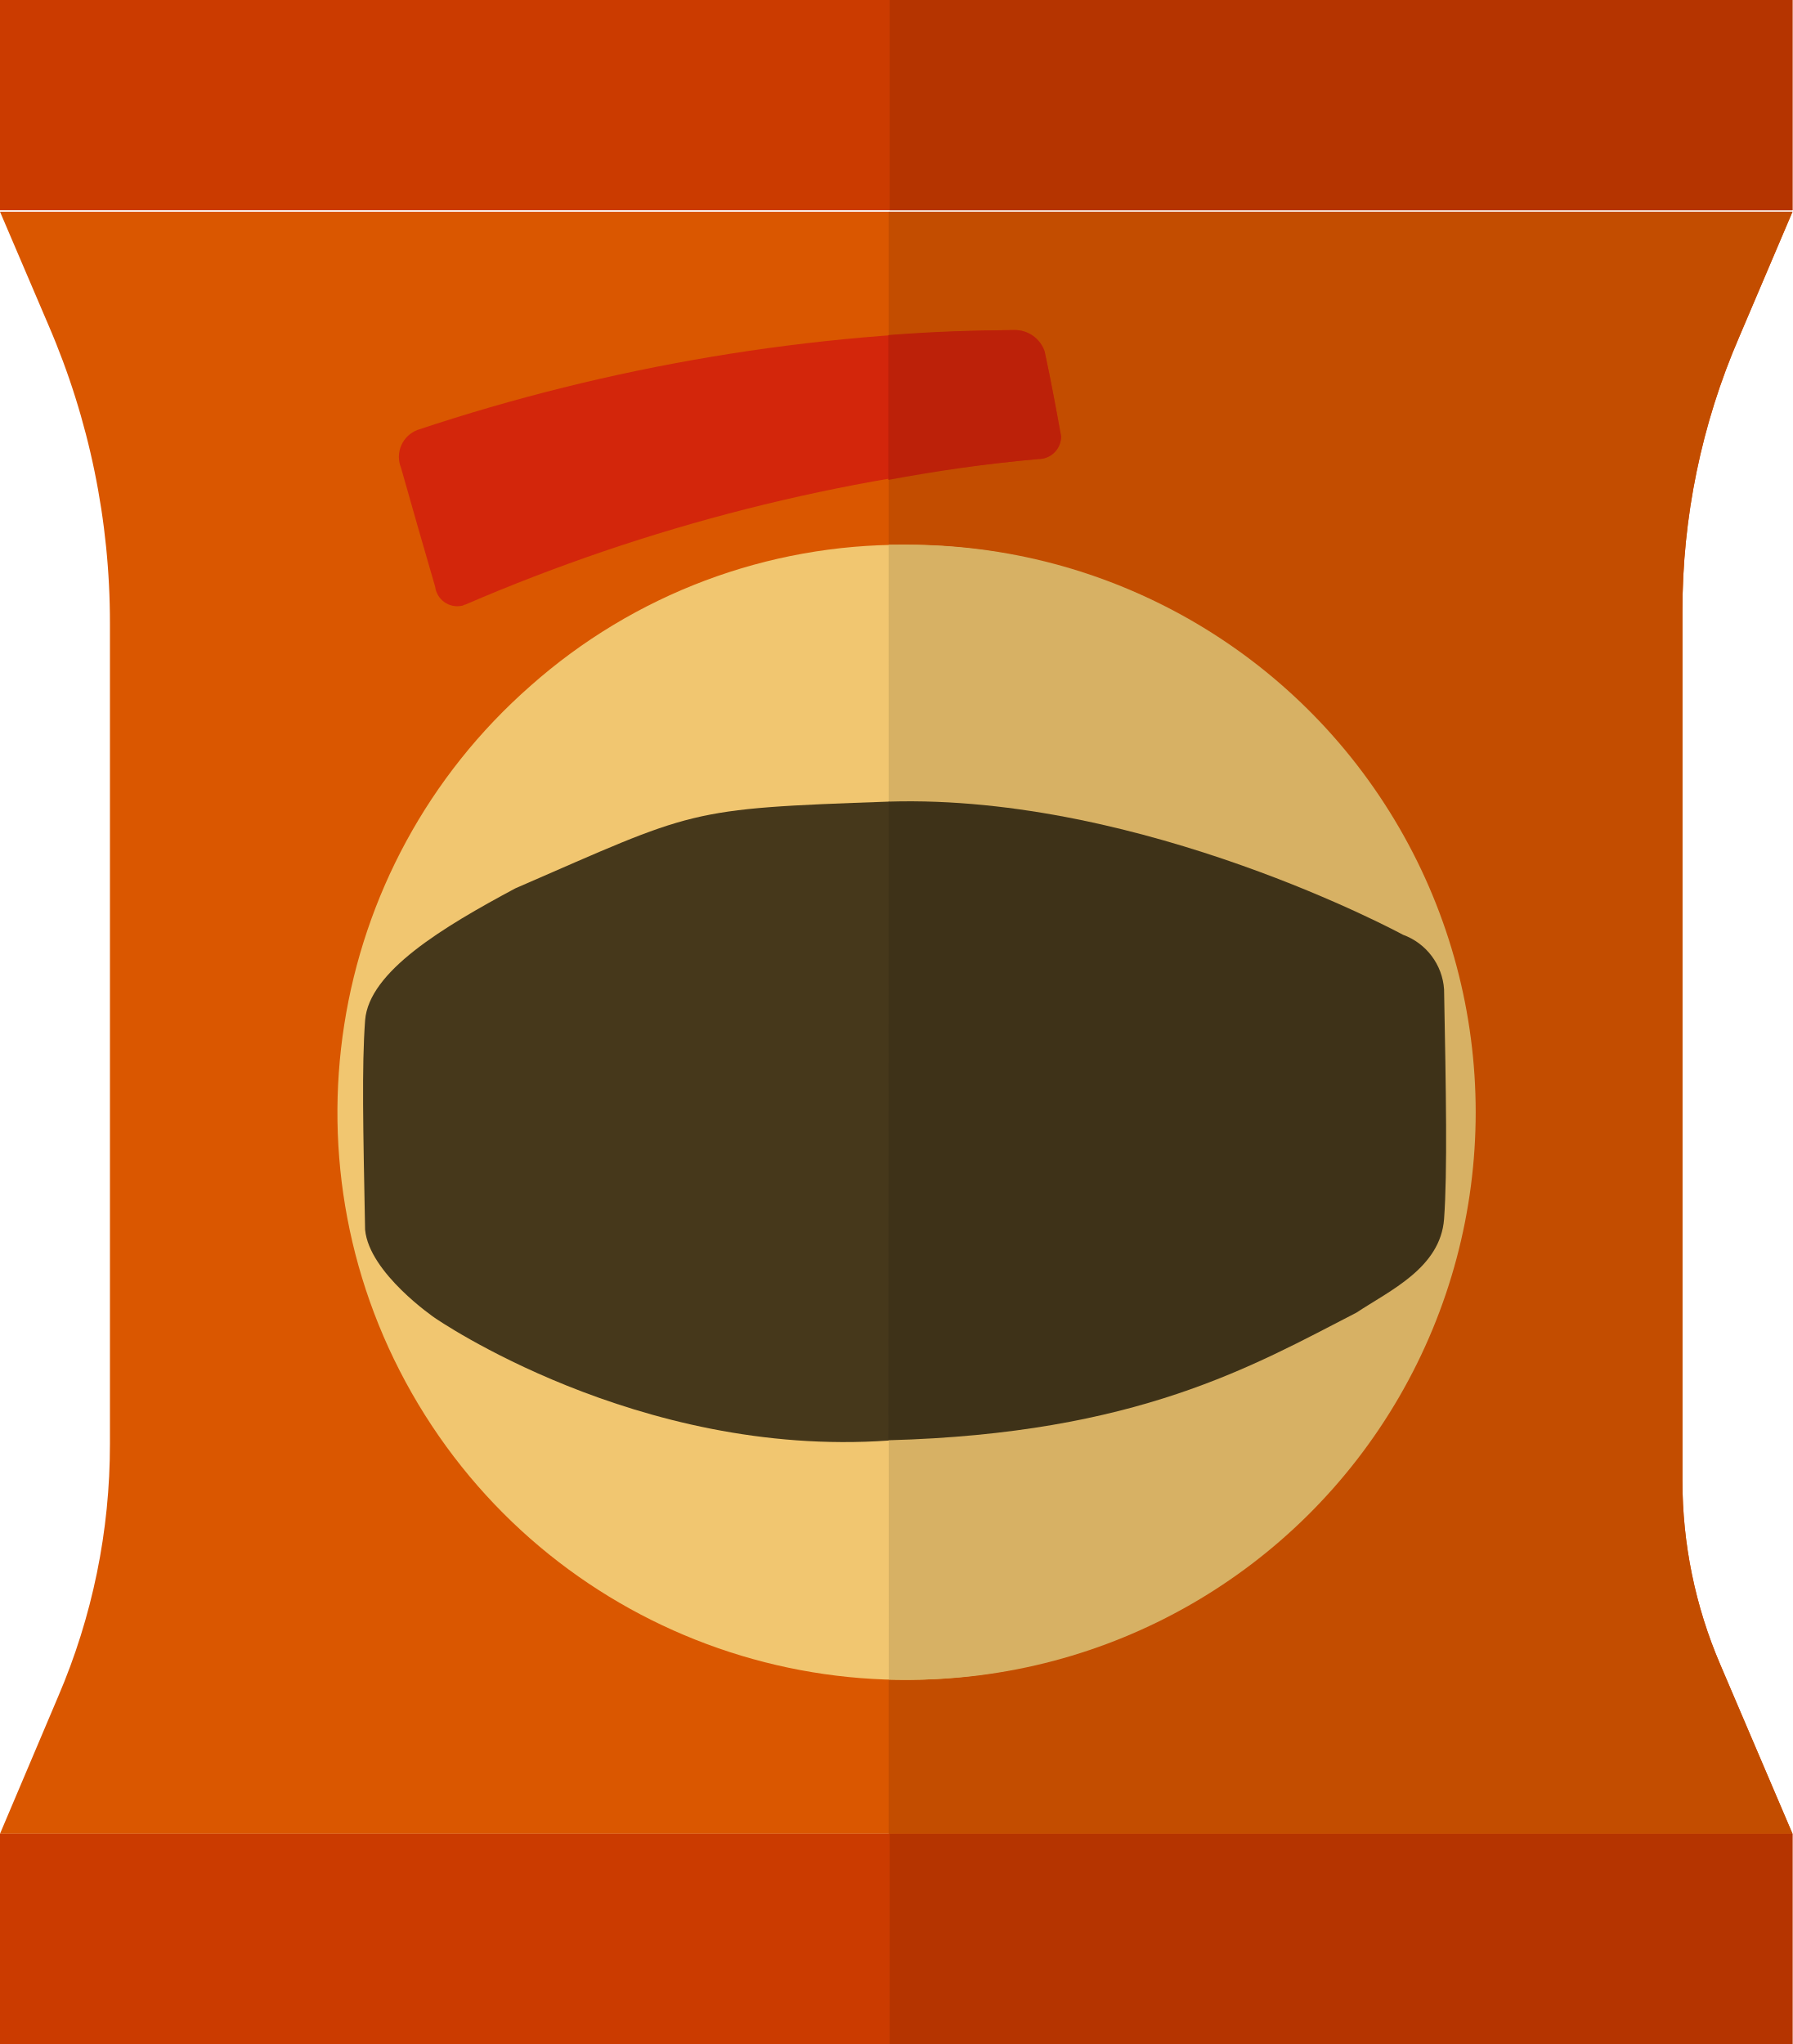
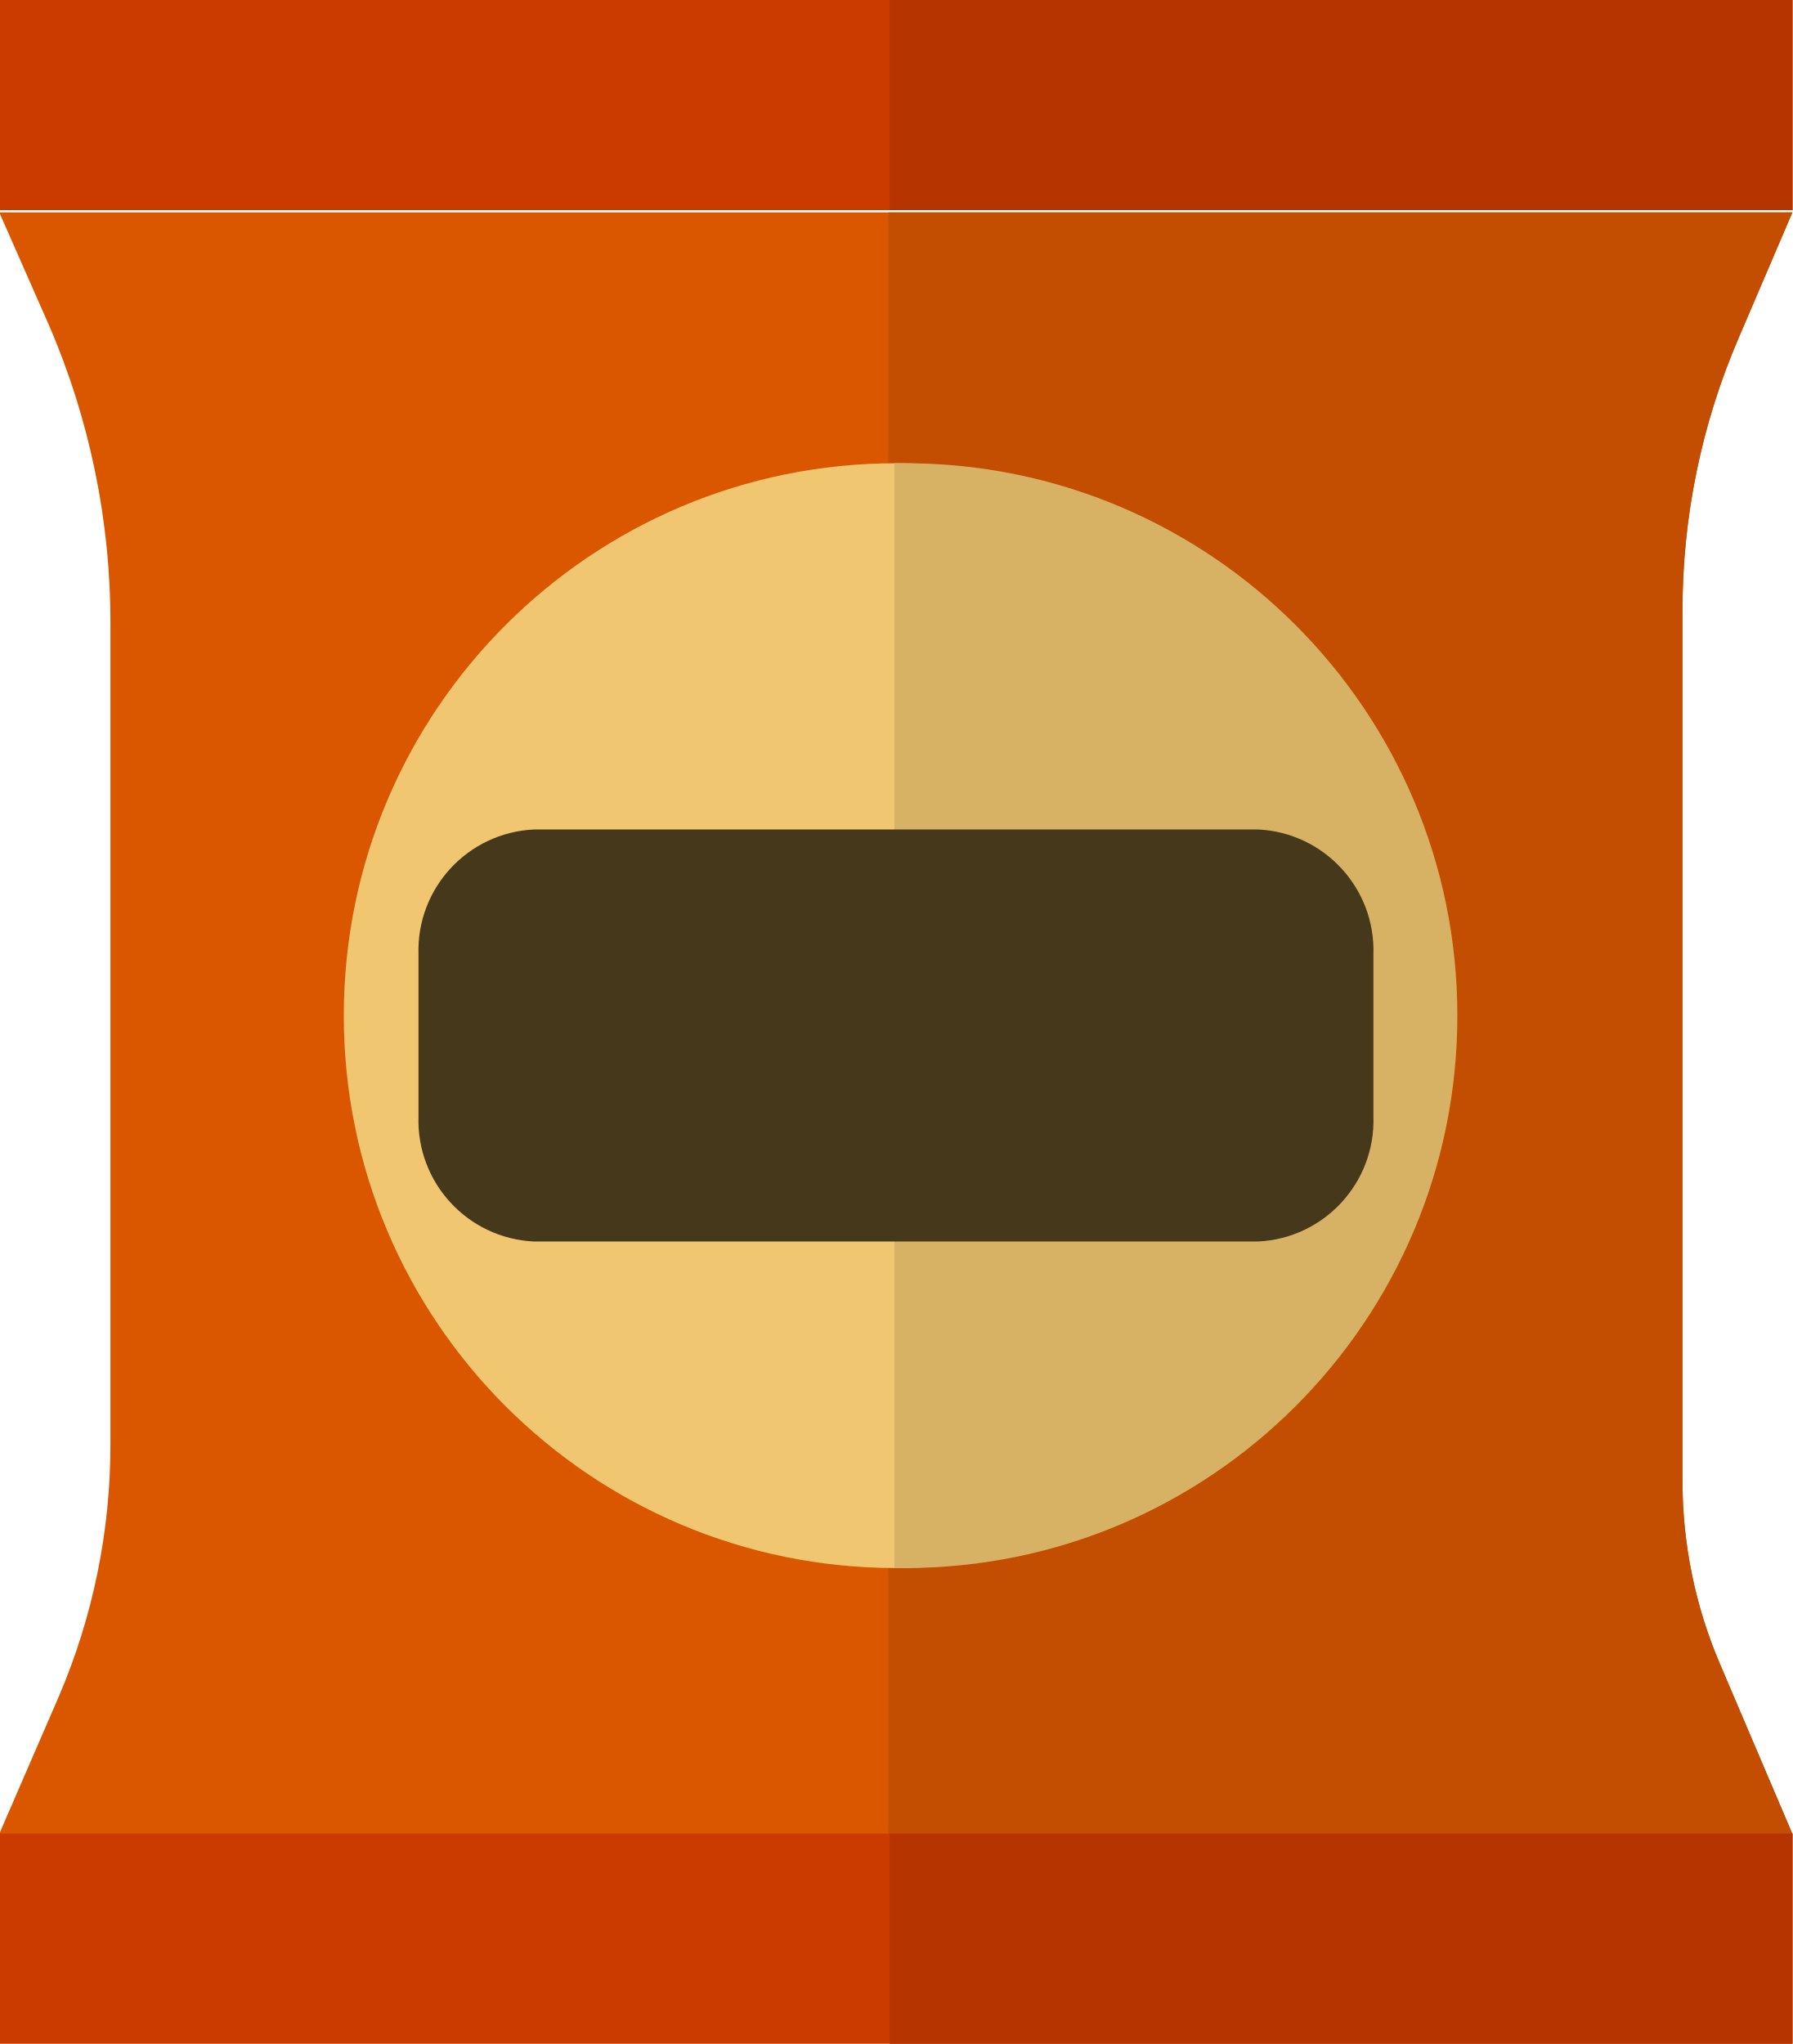
- <svg xmlns="http://www.w3.org/2000/svg" viewBox="1298 -556.759 99.463 113.418">
-   <defs>
-     <style>.cls-1 { fill: #da5700; } .cls-2 { fill: #c34d00; } .cls-3 { fill: #cb3b00; } .cls-4 { fill: #b53400; } .cls-5 { fill: #f1c670; } .cls-6 { fill: #d7b164; } .cls-7 { fill: #d3260b; } .cls-8 { fill: #46381b; } .cls-9 { fill: #3e3218; } .cls-10 { fill: #bc2109; }</style>
-   </defs>
-   <g id="Group_91" data-name="Group 91">
-     <path id="Path_357" d="M1394.5-538.045l2.963-6.967H1298l2.7 6.319a41.63 41.63 0 0 1 3.4 16.527v45.529a35.441 35.441 0 0 1-2.872 14.015l-3.228 7.615h99.463l-4.013-9.4a25.82 25.82 0 0 1-2.095-10.205v-48.2a38.2 38.2 0 0 1 3.145-15.233z" data-name="Path 357" class="cls-1" />
-     <path id="Path_358" d="M1394.496-538.045l2.967-6.967h-50.154v90.005h50.154l-4.013-9.4a25.82 25.82 0 0 1-2.095-10.205v-48.2a38.2 38.2 0 0 1 3.141-15.233z" data-name="Path 358" class="cls-2" />
-     <path id="Rectangle_156" d="M1298-455.006h99.462v11.666H1298z" data-name="Rectangle 156" class="cls-3" />
-     <path id="Rectangle_157" d="M1347.364-455.006h50.099v11.666h-50.099z" data-name="Rectangle 157" class="cls-4" />
-     <path id="Rectangle_158" d="M1298-556.759h99.462v11.666H1298z" data-name="Rectangle 158" class="cls-3" />
-     <path id="Rectangle_159" d="M1347.364-556.759h50.099v11.666h-50.099z" data-name="Rectangle 159" class="cls-4" />
-     <path id="Path_359" d="M1348.215-526.53a31.49 31.49 0 1 1-20.771 7.821 31.058 31.058 0 0 1 20.771-7.821z" data-name="Path 359" class="cls-5" />
-     <path id="Path_360" d="M1348.215-526.531a31.491 31.491 0 1 1 0 62.981c-.122 0-.243 0-.9-.013 0-19.364-.008-44.527-.008-62.969.025.001.386.001.908.001z" data-name="Path 360" class="cls-6" />
-     <path id="Path_361" d="M1355.966-537.252a1.75 1.75 0 0 0-1.684-1.193 108.185 108.185 0 0 0-33.118 5.543 1.6 1.6 0 0 0-.912 2.1c.631 2.245 1.263 4.42 1.894 6.6a1.236 1.236 0 0 0 1.474 1.057c.07 0 .14-.07.21-.07a103.905 103.905 0 0 1 31.785-8.073 1.252 1.252 0 0 0 1.263-1.263c-.281-1.544-.562-3.087-.912-4.701z" data-name="Path 361" class="cls-7" />
-     <path id="Path_363" d="M1347.328-512.279c-11.337.395-10.709.463-20.737 4.815-4.02 2.153-8.118 4.61-8.332 7.319-.189 2.635-.108 5.937-.001 11.618.227 2.411 3.859 4.888 3.859 4.888s11.224 7.797 25.186 6.813c4.185-15.612 5.662-23.906.025-35.453z" data-name="Path 363" class="cls-8" />
-     <path id="Path_364" d="M1347.296-476.842c13.828-.369 20.239-4.132 25.968-7.08 1.868-1.237 4.656-2.483 4.865-5.193.189-2.635.108-7.064 0-12.746a3.476 3.476 0 0 0-2.28-3.03s-14.392-7.818-28.54-7.388c-.001 16.508-.011 23.13-.014 35.437z" data-name="Path 364" class="cls-9" />
-     <path id="Path_362" d="M1355.966-537.252a1.75 1.75 0 0 0-1.684-1.193c-2.361.029-4.126.06-6.99.278v8.037c2.574-.472 5.193-.877 8.323-1.158a1.252 1.252 0 0 0 1.263-1.263c-.28-1.544-.561-3.087-.912-4.701z" data-name="Path 362" class="cls-10" />
-   </g>
+ <svg xmlns="http://www.w3.org/2000/svg" viewBox="0 0 71.74 81.81">
+   <path fill="#da5700" d="M69.6 13.5l2.14-5H-.03l2 4.54a30 30 0 0 1 2.45 11.92V57.8a25.56 25.56 0 0 1-2.07 10.11L-.03 73.4h71.77l-2.89-6.78a18.62 18.62 0 0 1-1.51-7.36V24.49A27.55 27.55 0 0 1 69.6 13.5z" />
+   <path fill="#c34d00" d="M69.6 13.5l2.14-5H35.56v64.9h36.18l-2.89-6.78a18.62 18.62 0 0 1-1.51-7.36V24.49A27.55 27.55 0 0 1 69.6 13.5z" />
+   <path fill="#cb3b00" d="M0 73.39h71.74v8.41H0z" />
+   <path fill="#b53400" d="M35.61 73.39h36.14v8.41H35.61z" />
+   <path fill="#cb3b00" d="M0 0h71.74v8.41H0z" />
+   <path fill="#b53400" d="M35.61 0h36.14v8.41H35.61z" />
+   <path fill="#f1c670" d="M35.87 18.54a22.11 22.11 0 0 1 22.1 22.11 22.11 22.11 0 0 1-22.1 22.11 22.11 22.11 0 0 1-22.11-22.11 22.11 22.11 0 0 1 22.11-22.11z" />
+   <path fill="#d7b164" d="M35.8 18.54h.42a22.11 22.11 0 0 1 22.11 22.11 22.11 22.11 0 0 1-22.11 22.11h-.42V18.54z" />
+   <path fill="#46381b" d="M21.37 33.2h29a4.85 4.85 0 0 1 4.6 5v6.49a4.85 4.85 0 0 1-4.61 5h-29a4.85 4.85 0 0 1-4.61-5V38.2a4.85 4.85 0 0 1 4.62-5z" />
</svg>
